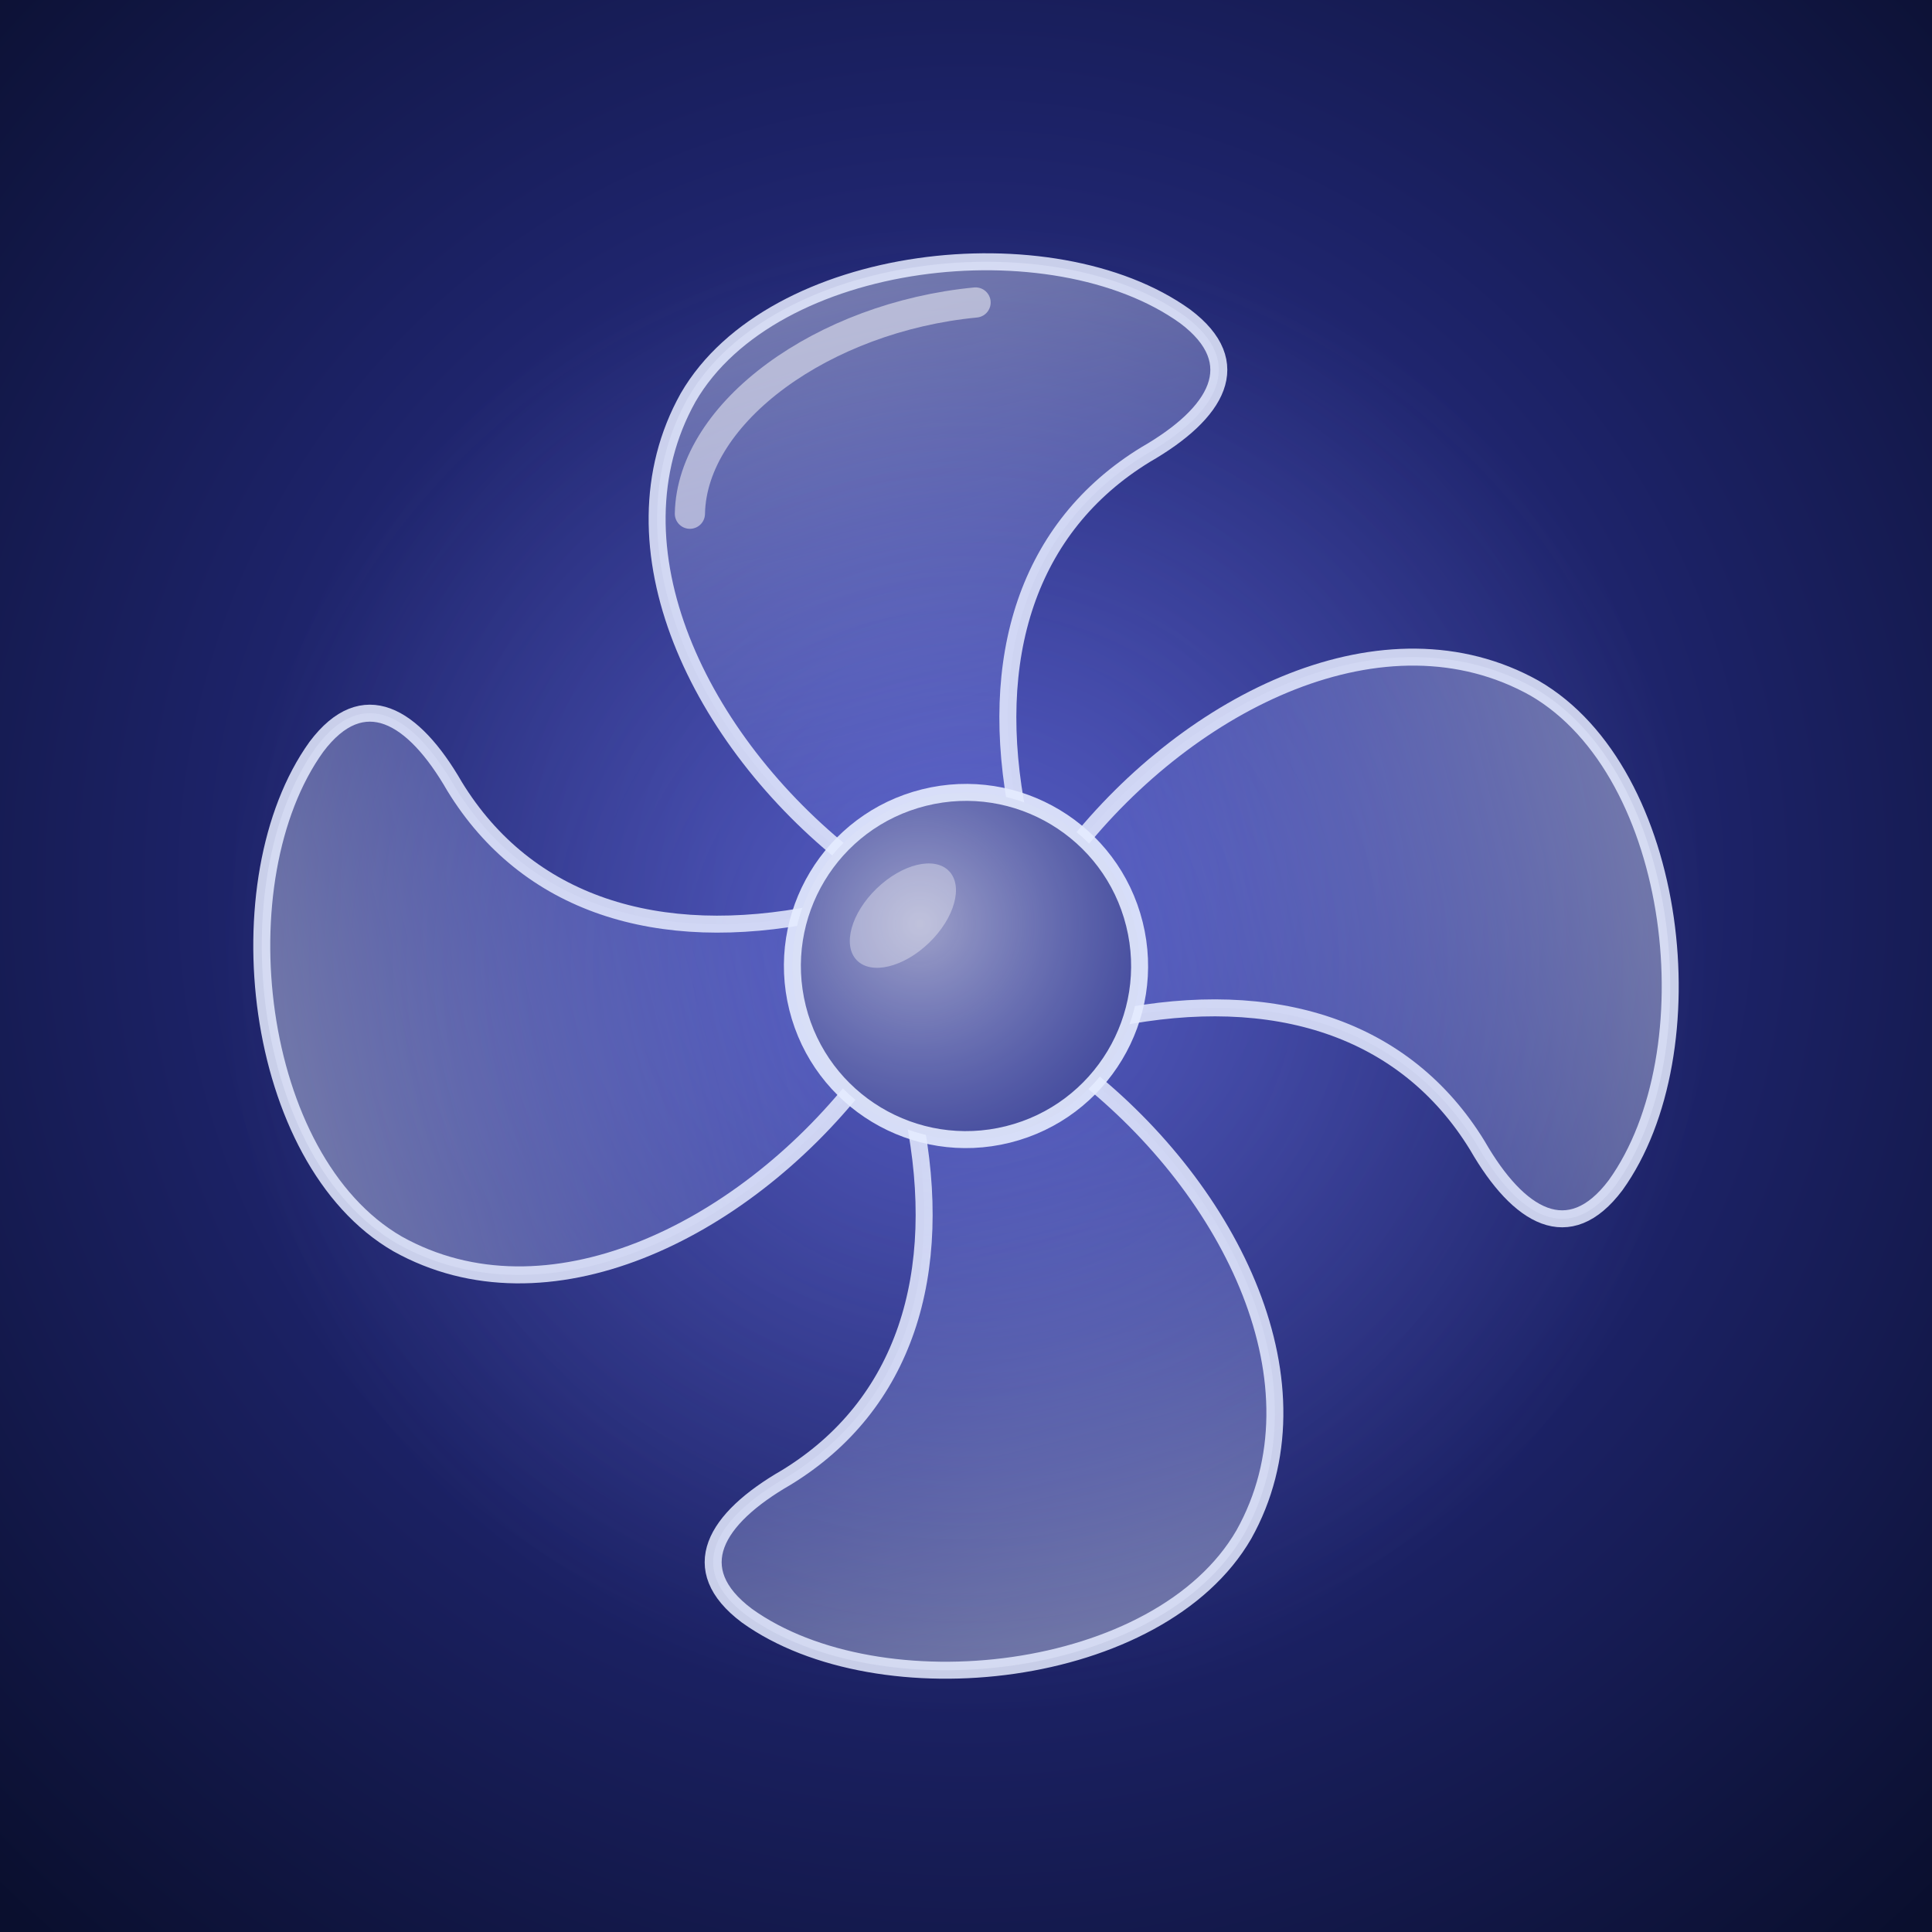
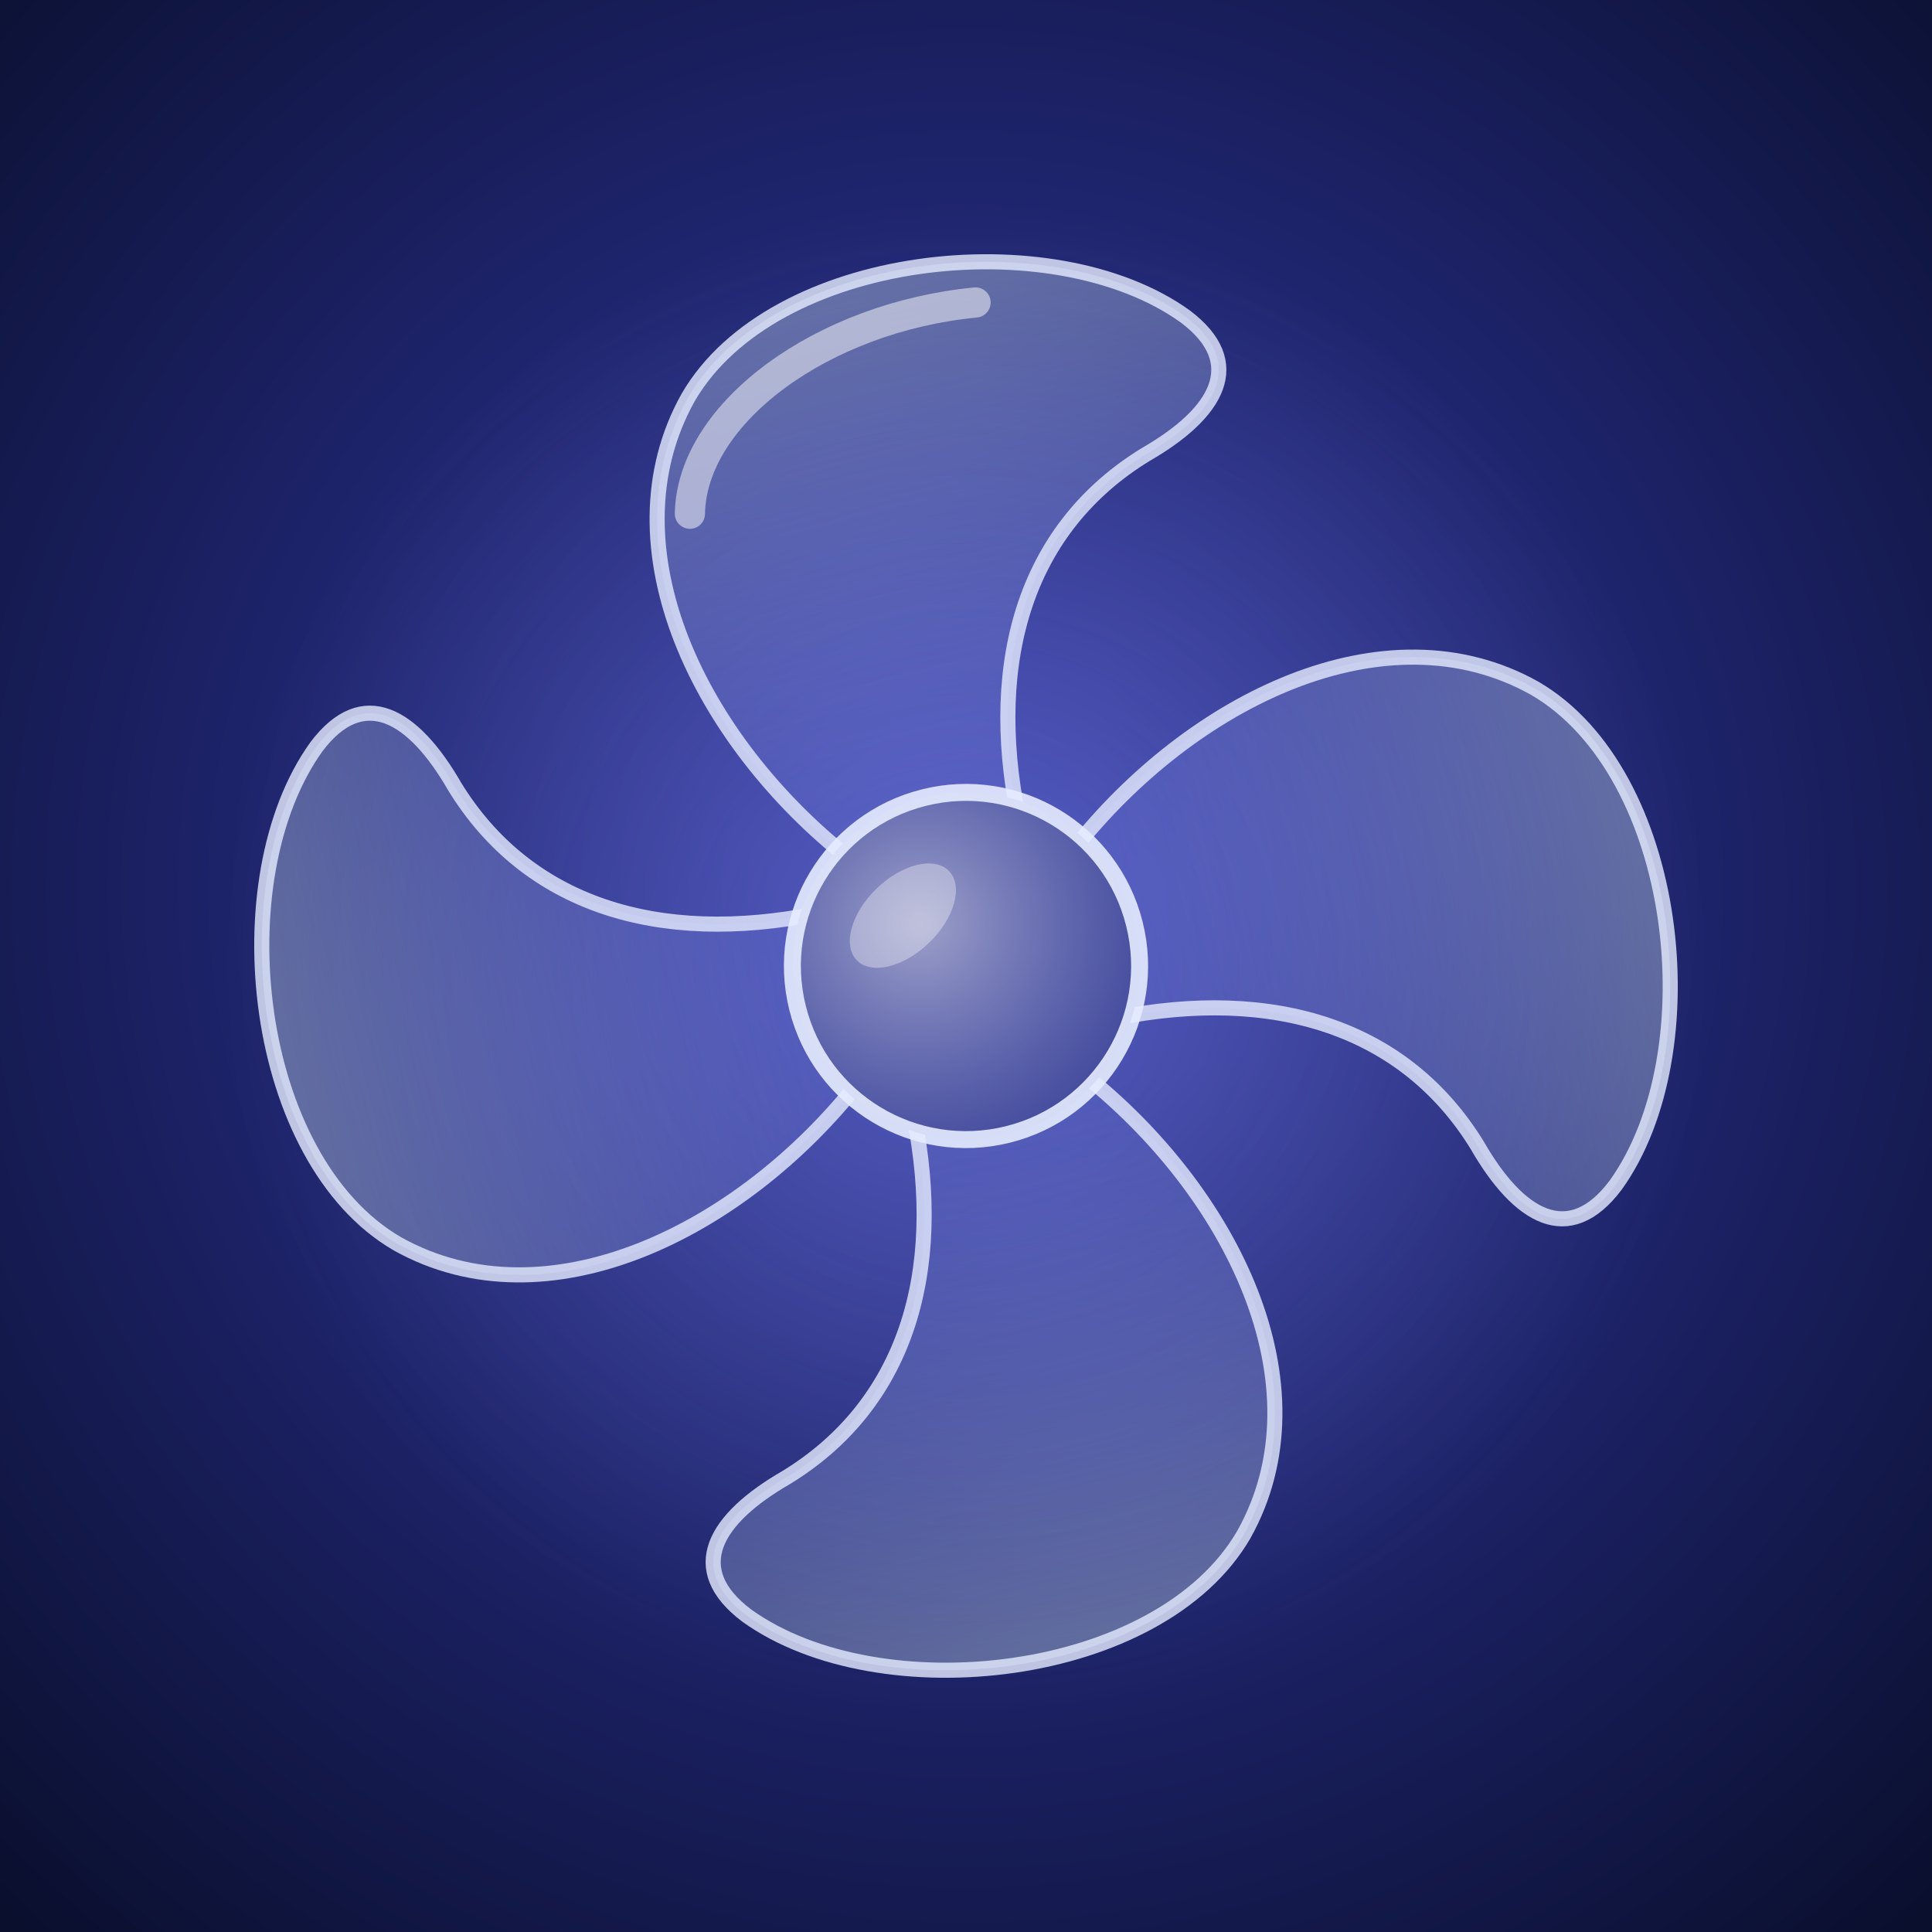
<svg xmlns="http://www.w3.org/2000/svg" xmlns:xlink="http://www.w3.org/1999/xlink" viewBox="0 0 1024 1024">
  <defs>
    <radialGradient id="bg" cx="50%" cy="46%" r="72%">
      <stop offset="0" stop-color="#3a3fa8" />
      <stop offset="0.55" stop-color="#1c2266" />
      <stop offset="1" stop-color="#0a0f2e" />
    </radialGradient>
    <linearGradient id="glass" x1="0" y1="-360" x2="0" y2="-60" gradientUnits="userSpaceOnUse">
-       <stop offset="0" stop-color="#e4eaff" stop-opacity="0.40" />
+       <stop offset="0" stop-color="#dcf0ff" stop-opacity="0.34" />
      <stop offset="1" stop-color="#8f9cff" stop-opacity="0.10" />
    </linearGradient>
    <radialGradient id="hub" cx="40%" cy="35%" r="70%">
      <stop offset="0" stop-color="#ffffff" stop-opacity="0.55" />
      <stop offset="1" stop-color="#c3cfff" stop-opacity="0.18" />
    </radialGradient>
    <radialGradient id="glow" cx="50%" cy="50%" r="50%">
      <stop offset="0" stop-color="#8f9bff" stop-opacity="0.35" />
      <stop offset="1" stop-color="#8f9bff" stop-opacity="0" />
    </radialGradient>
    <path id="blade" d="M -46,-70 C -108,-150 -132,-262 -70,-328 C -8,-392 140,-372 196,-306 C 222,-274 200,-252 158,-240 C 88,-218 50,-156 46,-70 Z" />
  </defs>
  <rect width="1024" height="1024" fill="url(#bg)" />
  <circle cx="512" cy="512" r="400" fill="url(#glow)" />
  <g transform="translate(512 512) rotate(-14)">
-     <g fill="url(#glass)" stroke="#e6ecff" stroke-opacity="0.85" stroke-width="9" stroke-linejoin="round">
+     <g fill="url(#glass)" stroke="#e6ecff" stroke-opacity="0.8" stroke-width="8" stroke-linejoin="round">
      <use xlink:href="#blade" />
      <use xlink:href="#blade" transform="rotate(90)" />
      <use xlink:href="#blade" transform="rotate(180)" />
      <use xlink:href="#blade" transform="rotate(270)" />
    </g>
    <path d="M -84,-268 C -70,-320 10,-352 90,-340" fill="none" stroke="#ffffff" stroke-opacity="0.5" stroke-width="16" stroke-linecap="round" />
    <circle r="92" fill="#262c86" />
    <circle r="92" fill="url(#hub)" stroke="#e6ecff" stroke-opacity="0.9" stroke-width="9" />
    <ellipse cx="-26" cy="-34" rx="34" ry="20" transform="rotate(-30 -26 -34)" fill="#ffffff" fill-opacity="0.35" />
  </g>
</svg>
